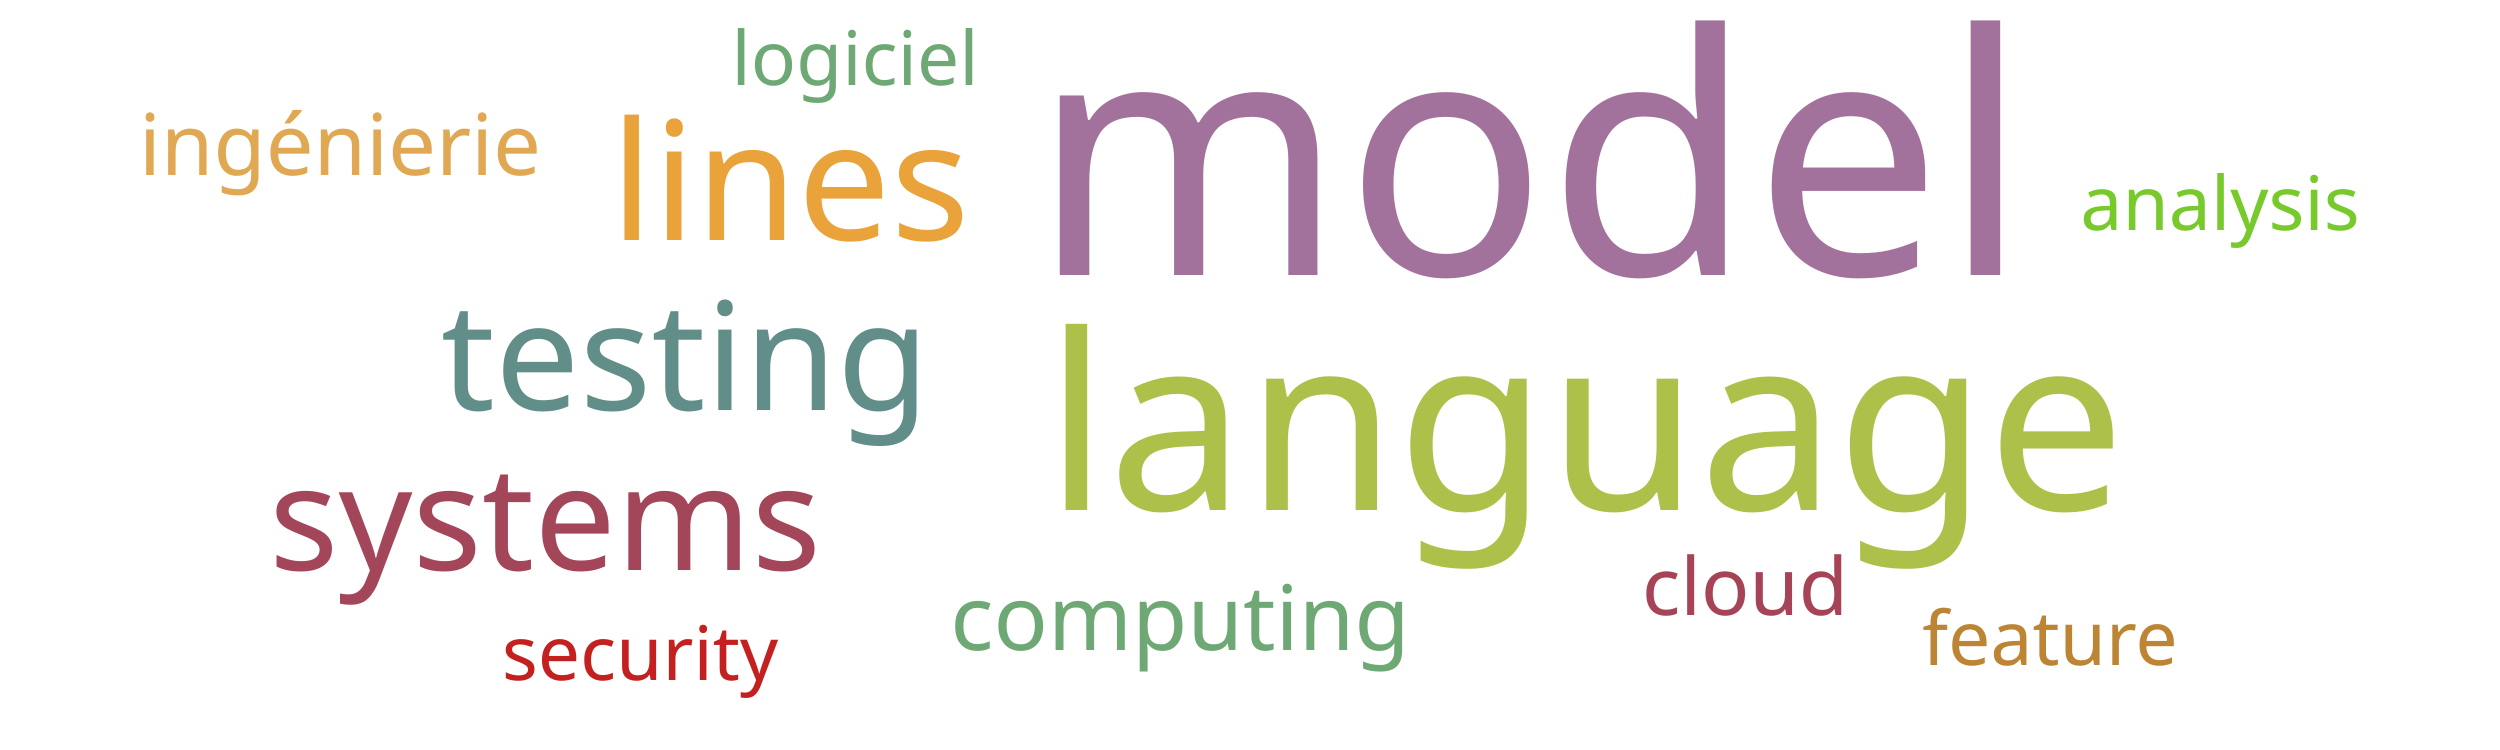
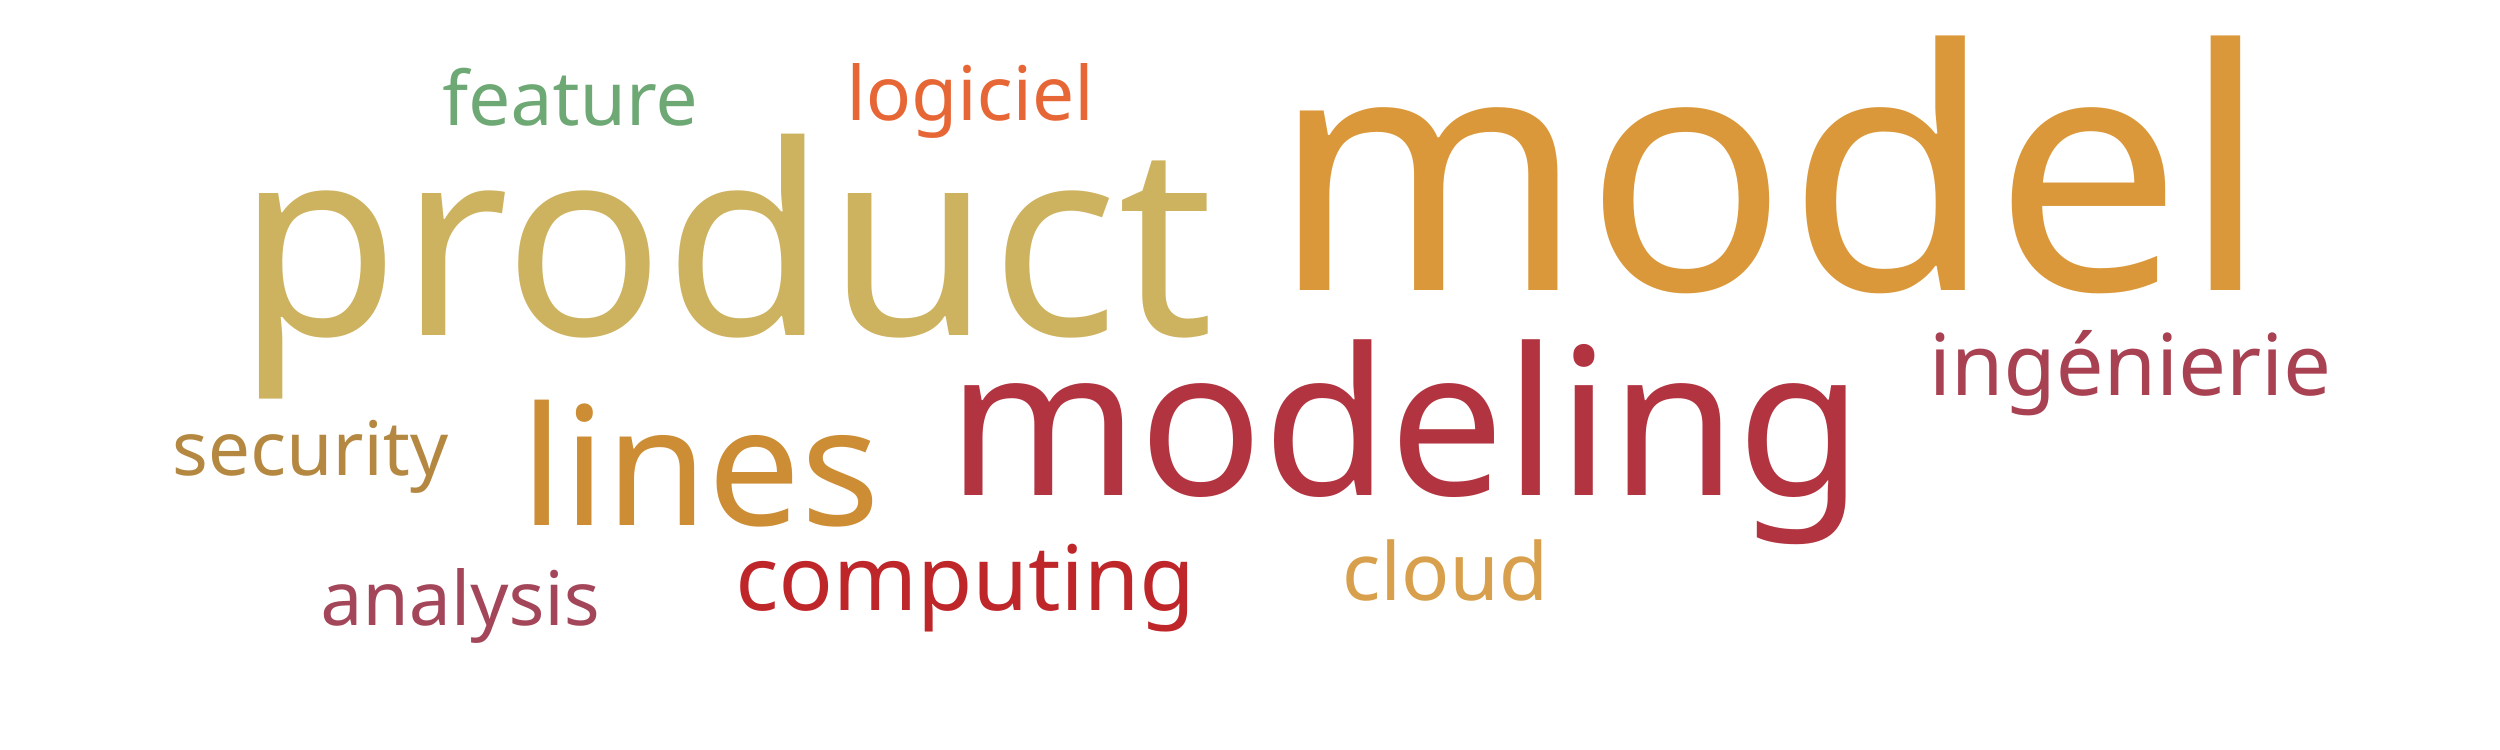
<svg xmlns="http://www.w3.org/2000/svg" width="500" height="150">
  <g transform="translate(250, 75)">
-     <text text-anchor="middle" style="font-family: Impact; font-size: 67px; fill: #a2729c" transform="translate(56,-20)rotate(0)">model</text>
-     <text text-anchor="middle" style="font-family: Impact; font-size: 49px; fill: #adc14a" transform="translate(67,27)rotate(0)">language</text>
-     <text text-anchor="middle" style="font-family: Impact; font-size: 33px; fill: #eaa23b" transform="translate(-92,-27)rotate(0)">lines</text>
-     <text text-anchor="middle" style="font-family: Impact; font-size: 30px; fill: #618e88" transform="translate(-113,7)rotate(0)">testing</text>
-     <text text-anchor="middle" style="font-family: Impact; font-size: 29px; fill: #a4465a" transform="translate(-141,39)rotate(0)">systems</text>
-     <text text-anchor="middle" style="font-family: Impact; font-size: 18px; fill: #6ea874" transform="translate(-14,55)rotate(0)">computing</text>
-     <text text-anchor="middle" style="font-family: Impact; font-size: 17px; fill: #e1a853" transform="translate(-182,-40)rotate(0)">ingénierie</text>
-     <text text-anchor="middle" style="font-family: Impact; font-size: 16px; fill: #a74356" transform="translate(99,48)rotate(0)">cloud</text>
-     <text text-anchor="middle" style="font-family: Impact; font-size: 15px; fill: #6ea874" transform="translate(-79,-58)rotate(0)">logiciel</text>
-     <text text-anchor="middle" style="font-family: Impact; font-size: 15px; fill: #bc8433" transform="translate(160,58)rotate(0)">feature</text>
-     <text text-anchor="middle" style="font-family: Impact; font-size: 15px; fill: #78c92b" transform="translate(194,-29)rotate(0)">analysis</text>
-     <text text-anchor="middle" style="font-family: Impact; font-size: 15px; fill: #c42020" transform="translate(-122,61)rotate(0)">security</text>
+     <text text-anchor="middle" style="font-family: Impact; font-size: 67px; fill: #da983a" transform="translate(104,-17)rotate(0)">model</text>
+     <text text-anchor="middle" style="font-family: Impact; font-size: 53px; fill: #cdb25f" transform="translate(-105,-8)rotate(0)">product</text>
+     <text text-anchor="middle" style="font-family: Impact; font-size: 41px; fill: #b23440" transform="translate(31,24)rotate(0)">modeling</text>
+     <text text-anchor="middle" style="font-family: Impact; font-size: 33px; fill: #cc8d34" transform="translate(-110,30)rotate(0)">lines</text>
+     <text text-anchor="middle" style="font-family: Impact; font-size: 18px; fill: #bf262a" transform="translate(-57,47)rotate(0)">computing</text>
+     <text text-anchor="middle" style="font-family: Impact; font-size: 17px; fill: #a84152" transform="translate(176,4)rotate(0)">ingénierie</text>
+     <text text-anchor="middle" style="font-family: Impact; font-size: 16px; fill: #d8a04c" transform="translate(39,45)rotate(0)">cloud</text>
+     <text text-anchor="middle" style="font-family: Impact; font-size: 15px; fill: #e76635" transform="translate(-56,-51)rotate(0)">logiciel</text>
+     <text text-anchor="middle" style="font-family: Impact; font-size: 15px; fill: #6ea874" transform="translate(-136,-50)rotate(0)">feature</text>
+     <text text-anchor="middle" style="font-family: Impact; font-size: 15px; fill: #a4465a" transform="translate(-158,50)rotate(0)">analysis</text>
+     <text text-anchor="middle" style="font-family: Impact; font-size: 15px; fill: #b58842" transform="translate(-188,20)rotate(0)">security</text>
  </g>
</svg>
